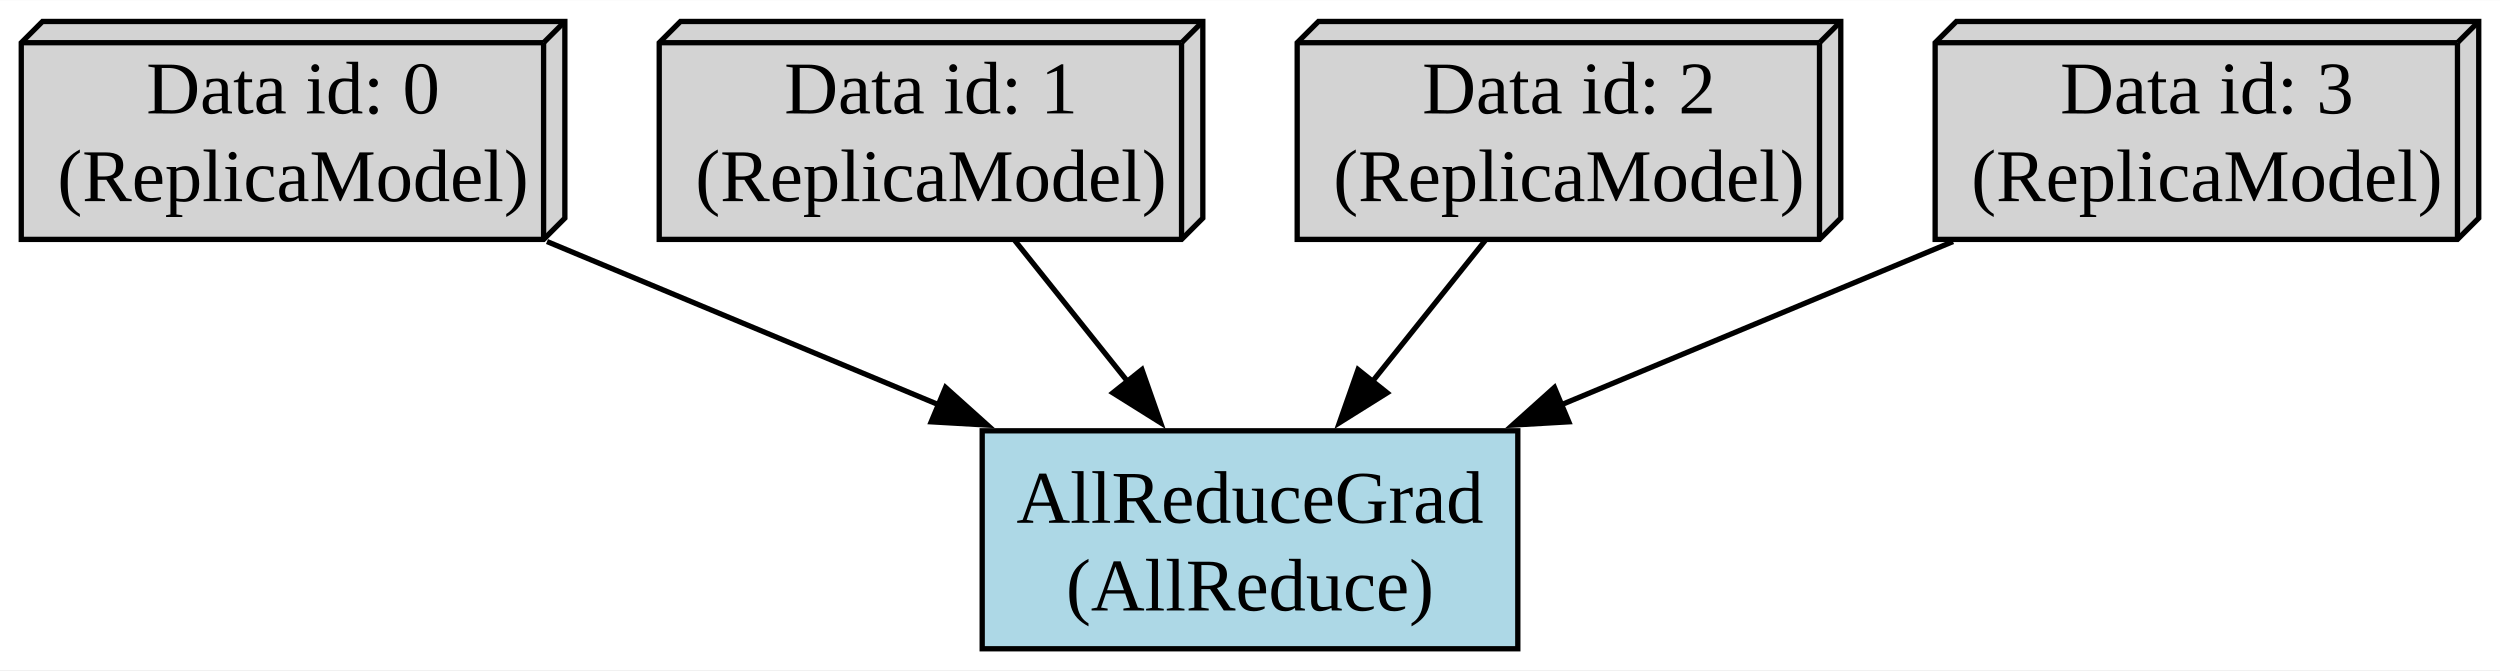
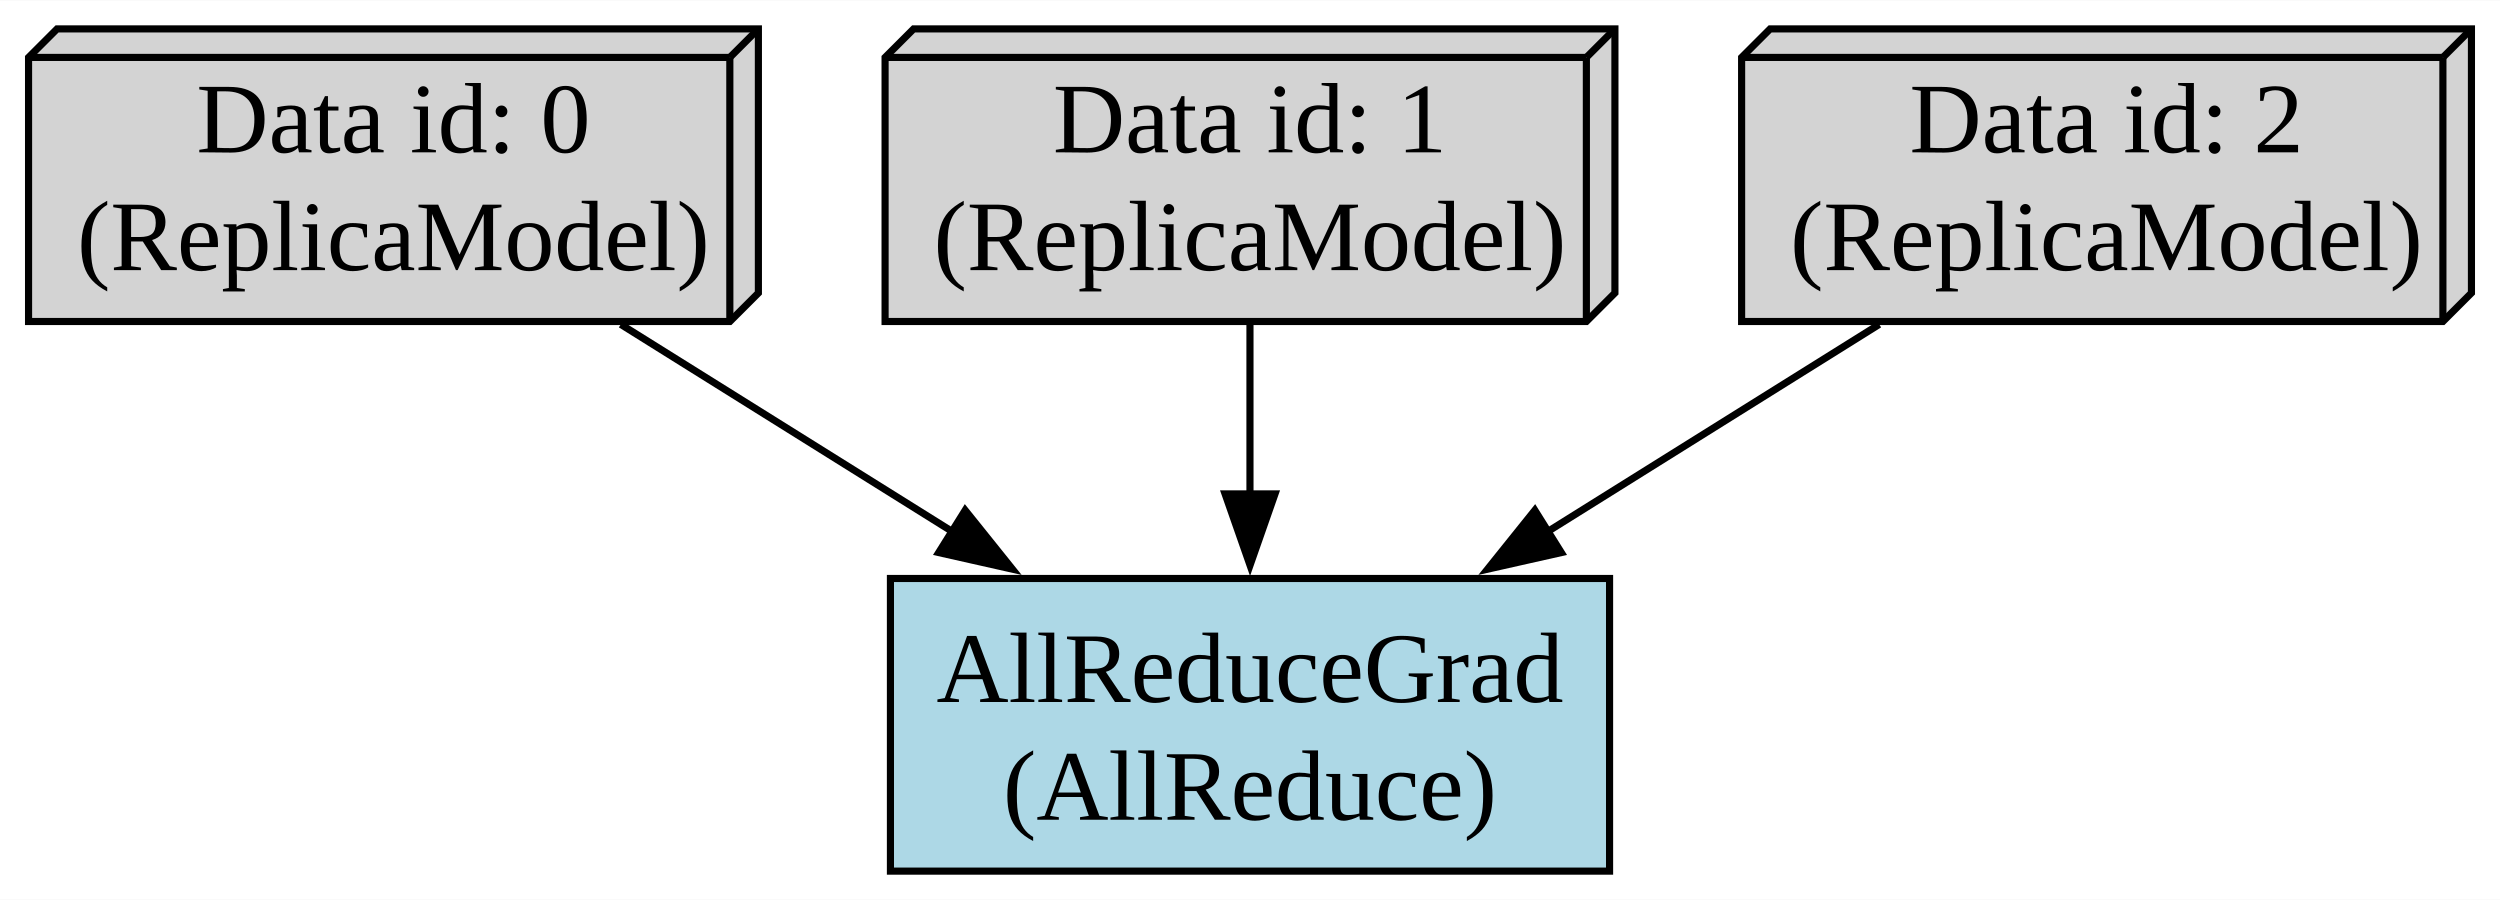
- <svg xmlns="http://www.w3.org/2000/svg" xmlns:xlink="http://www.w3.org/1999/xlink" width="470pt" height="126pt" viewBox="0.00 0.00 470.25 126.00">
+ <svg xmlns="http://www.w3.org/2000/svg" xmlns:xlink="http://www.w3.org/1999/xlink" width="350pt" height="126pt" viewBox="0.00 0.00 350.25 126.00">
  <g id="graph0" class="graph" transform="scale(1 1) rotate(0) translate(4 122)">
-     <polygon fill="white" stroke="none" points="-4,4 -4,-122 466.25,-122 466.25,4 -4,4" />
+     <polygon fill="white" stroke="none" points="-4,4 -4,-122 346.25,-122 346.25,4 -4,4" />
    <g id="node1" class="node">
-       <polygon fill="lightblue" stroke="black" points="281.5,-41 180.75,-41 180.75,0 281.5,0 281.5,-41" />
-       <text text-anchor="middle" x="231.12" y="-23.7" font-family="Times New Roman,serif" font-size="14.00">AllReduceGrad</text>
-       <text text-anchor="middle" x="231.12" y="-7.2" font-family="Times New Roman,serif" font-size="14.00">(AllReduce)</text>
+       <polygon fill="lightblue" stroke="black" points="221.5,-41 120.75,-41 120.75,0 221.5,0 221.5,-41" />
+       <text text-anchor="middle" x="171.12" y="-23.7" font-family="Times New Roman,serif" font-size="14.00">AllReduceGrad</text>
+       <text text-anchor="middle" x="171.12" y="-7.2" font-family="Times New Roman,serif" font-size="14.00">(AllReduce)</text>
    </g>
    <g id="node2" class="node">
      <g id="a_node2">
        <a xlink:href="data_0_detail.svg" xlink:title="Data id: 0&#10;(ReplicaModel)" target="_blank">
          <polygon fill="lightgray" stroke="black" points="102.25,-118 4,-118 0,-114 0,-77 98.25,-77 102.25,-81 102.25,-118" />
          <polyline fill="none" stroke="black" points="98.25,-114 0,-114" />
          <polyline fill="none" stroke="black" points="98.25,-114 98.25,-77" />
          <polyline fill="none" stroke="black" points="98.25,-114 102.25,-118" />
          <text text-anchor="middle" x="51.12" y="-100.7" font-family="Times New Roman,serif" font-size="14.00">Data id: 0</text>
          <text text-anchor="middle" x="51.12" y="-84.2" font-family="Times New Roman,serif" font-size="14.00">(ReplicaModel)</text>
        </a>
      </g>
    </g>
    <g id="edge1" class="edge">
-       <path fill="none" stroke="black" d="M98.89,-76.6C121.57,-67.15 148.88,-55.77 172.78,-45.81" />
-       <polygon fill="black" stroke="black" points="173.86,-49.15 181.74,-42.08 171.16,-42.69 173.86,-49.15" />
+       <path fill="none" stroke="black" d="M82.97,-76.6C97.21,-67.7 114.18,-57.09 129.42,-47.57" />
+       <polygon fill="black" stroke="black" points="131.22,-50.56 137.85,-42.3 127.51,-44.63 131.22,-50.56" />
    </g>
    <g id="node3" class="node">
      <g id="a_node3">
        <a xlink:href="data_1_detail.svg" xlink:title="Data id: 1&#10;(ReplicaModel)" target="_blank">
          <polygon fill="lightgray" stroke="black" points="222.25,-118 124,-118 120,-114 120,-77 218.25,-77 222.25,-81 222.25,-118" />
          <polyline fill="none" stroke="black" points="218.25,-114 120,-114" />
          <polyline fill="none" stroke="black" points="218.25,-114 218.25,-77" />
          <polyline fill="none" stroke="black" points="218.25,-114 222.25,-118" />
          <text text-anchor="middle" x="171.12" y="-100.7" font-family="Times New Roman,serif" font-size="14.00">Data id: 1</text>
          <text text-anchor="middle" x="171.12" y="-84.2" font-family="Times New Roman,serif" font-size="14.00">(ReplicaModel)</text>
        </a>
      </g>
    </g>
    <g id="edge2" class="edge">
-       <path fill="none" stroke="black" d="M186.89,-76.79C193.38,-68.68 201.04,-59.11 208.13,-50.24" />
-       <polygon fill="black" stroke="black" points="210.8,-52.51 214.31,-42.52 205.33,-48.14 210.8,-52.51" />
+       <path fill="none" stroke="black" d="M171.12,-76.79C171.12,-69.45 171.12,-60.91 171.12,-52.78" />
+       <polygon fill="black" stroke="black" points="174.63,-52.85 171.13,-42.85 167.63,-52.85 174.63,-52.85" />
    </g>
    <g id="node4" class="node">
      <g id="a_node4">
        <a xlink:href="data_2_detail.svg" xlink:title="Data id: 2&#10;(ReplicaModel)" target="_blank">
          <polygon fill="lightgray" stroke="black" points="342.25,-118 244,-118 240,-114 240,-77 338.25,-77 342.25,-81 342.25,-118" />
          <polyline fill="none" stroke="black" points="338.25,-114 240,-114" />
          <polyline fill="none" stroke="black" points="338.25,-114 338.25,-77" />
          <polyline fill="none" stroke="black" points="338.25,-114 342.25,-118" />
          <text text-anchor="middle" x="291.12" y="-100.7" font-family="Times New Roman,serif" font-size="14.00">Data id: 2</text>
          <text text-anchor="middle" x="291.12" y="-84.2" font-family="Times New Roman,serif" font-size="14.00">(ReplicaModel)</text>
        </a>
      </g>
    </g>
    <g id="edge3" class="edge">
-       <path fill="none" stroke="black" d="M275.36,-76.79C268.87,-68.68 261.21,-59.11 254.12,-50.24" />
-       <polygon fill="black" stroke="black" points="256.92,-48.14 247.94,-42.52 251.45,-52.51 256.92,-48.14" />
-     </g>
-     <g id="node5" class="node">
-       <g id="a_node5">
-         <a xlink:href="data_3_detail.svg" xlink:title="Data id: 3&#10;(ReplicaModel)" target="_blank">
-           <polygon fill="lightgray" stroke="black" points="462.25,-118 364,-118 360,-114 360,-77 458.25,-77 462.25,-81 462.25,-118" />
-           <polyline fill="none" stroke="black" points="458.25,-114 360,-114" />
-           <polyline fill="none" stroke="black" points="458.25,-114 458.25,-77" />
-           <polyline fill="none" stroke="black" points="458.25,-114 462.25,-118" />
-           <text text-anchor="middle" x="411.12" y="-100.7" font-family="Times New Roman,serif" font-size="14.00">Data id: 3</text>
-           <text text-anchor="middle" x="411.12" y="-84.2" font-family="Times New Roman,serif" font-size="14.00">(ReplicaModel)</text>
-         </a>
-       </g>
-     </g>
-     <g id="edge4" class="edge">
-       <path fill="none" stroke="black" d="M363.36,-76.6C340.68,-67.15 313.37,-55.77 289.47,-45.81" />
-       <polygon fill="black" stroke="black" points="291.09,-42.69 280.51,-42.08 288.39,-49.15 291.09,-42.69" />
+       <path fill="none" stroke="black" d="M259.28,-76.6C245.04,-67.7 228.07,-57.09 212.83,-47.57" />
+       <polygon fill="black" stroke="black" points="214.74,-44.63 204.4,-42.3 211.03,-50.56 214.74,-44.63" />
    </g>
  </g>
</svg>
